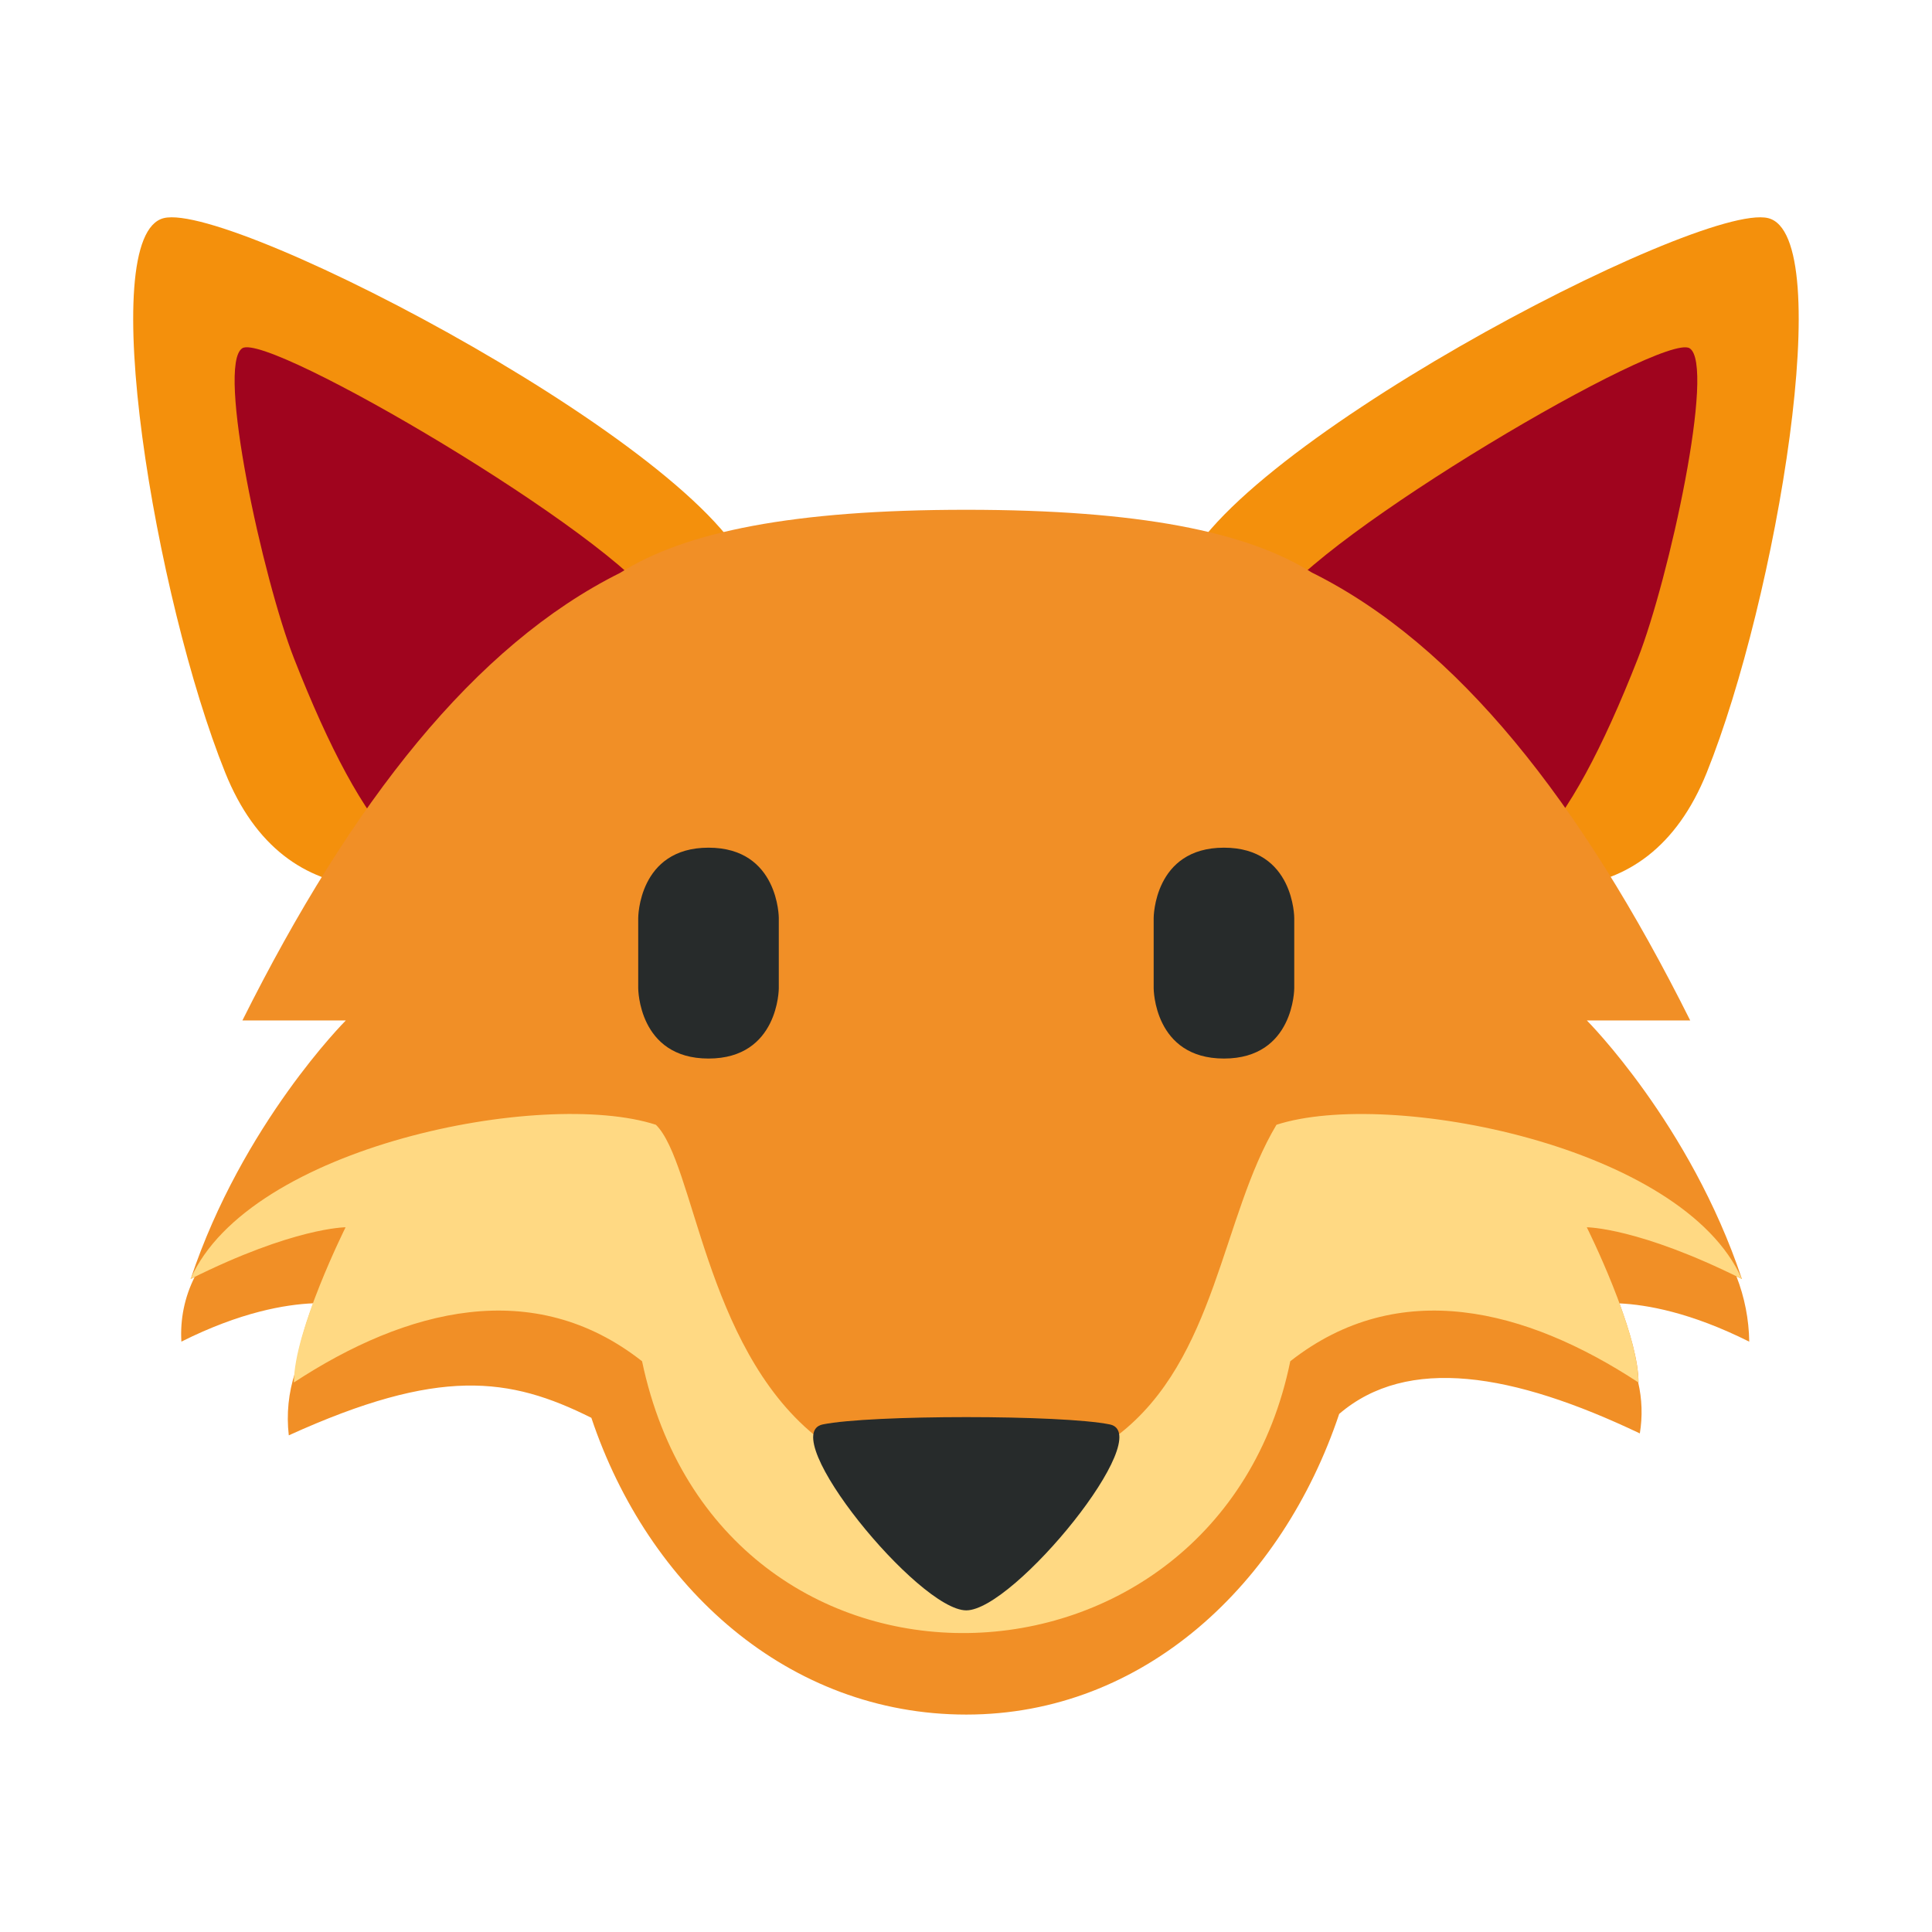
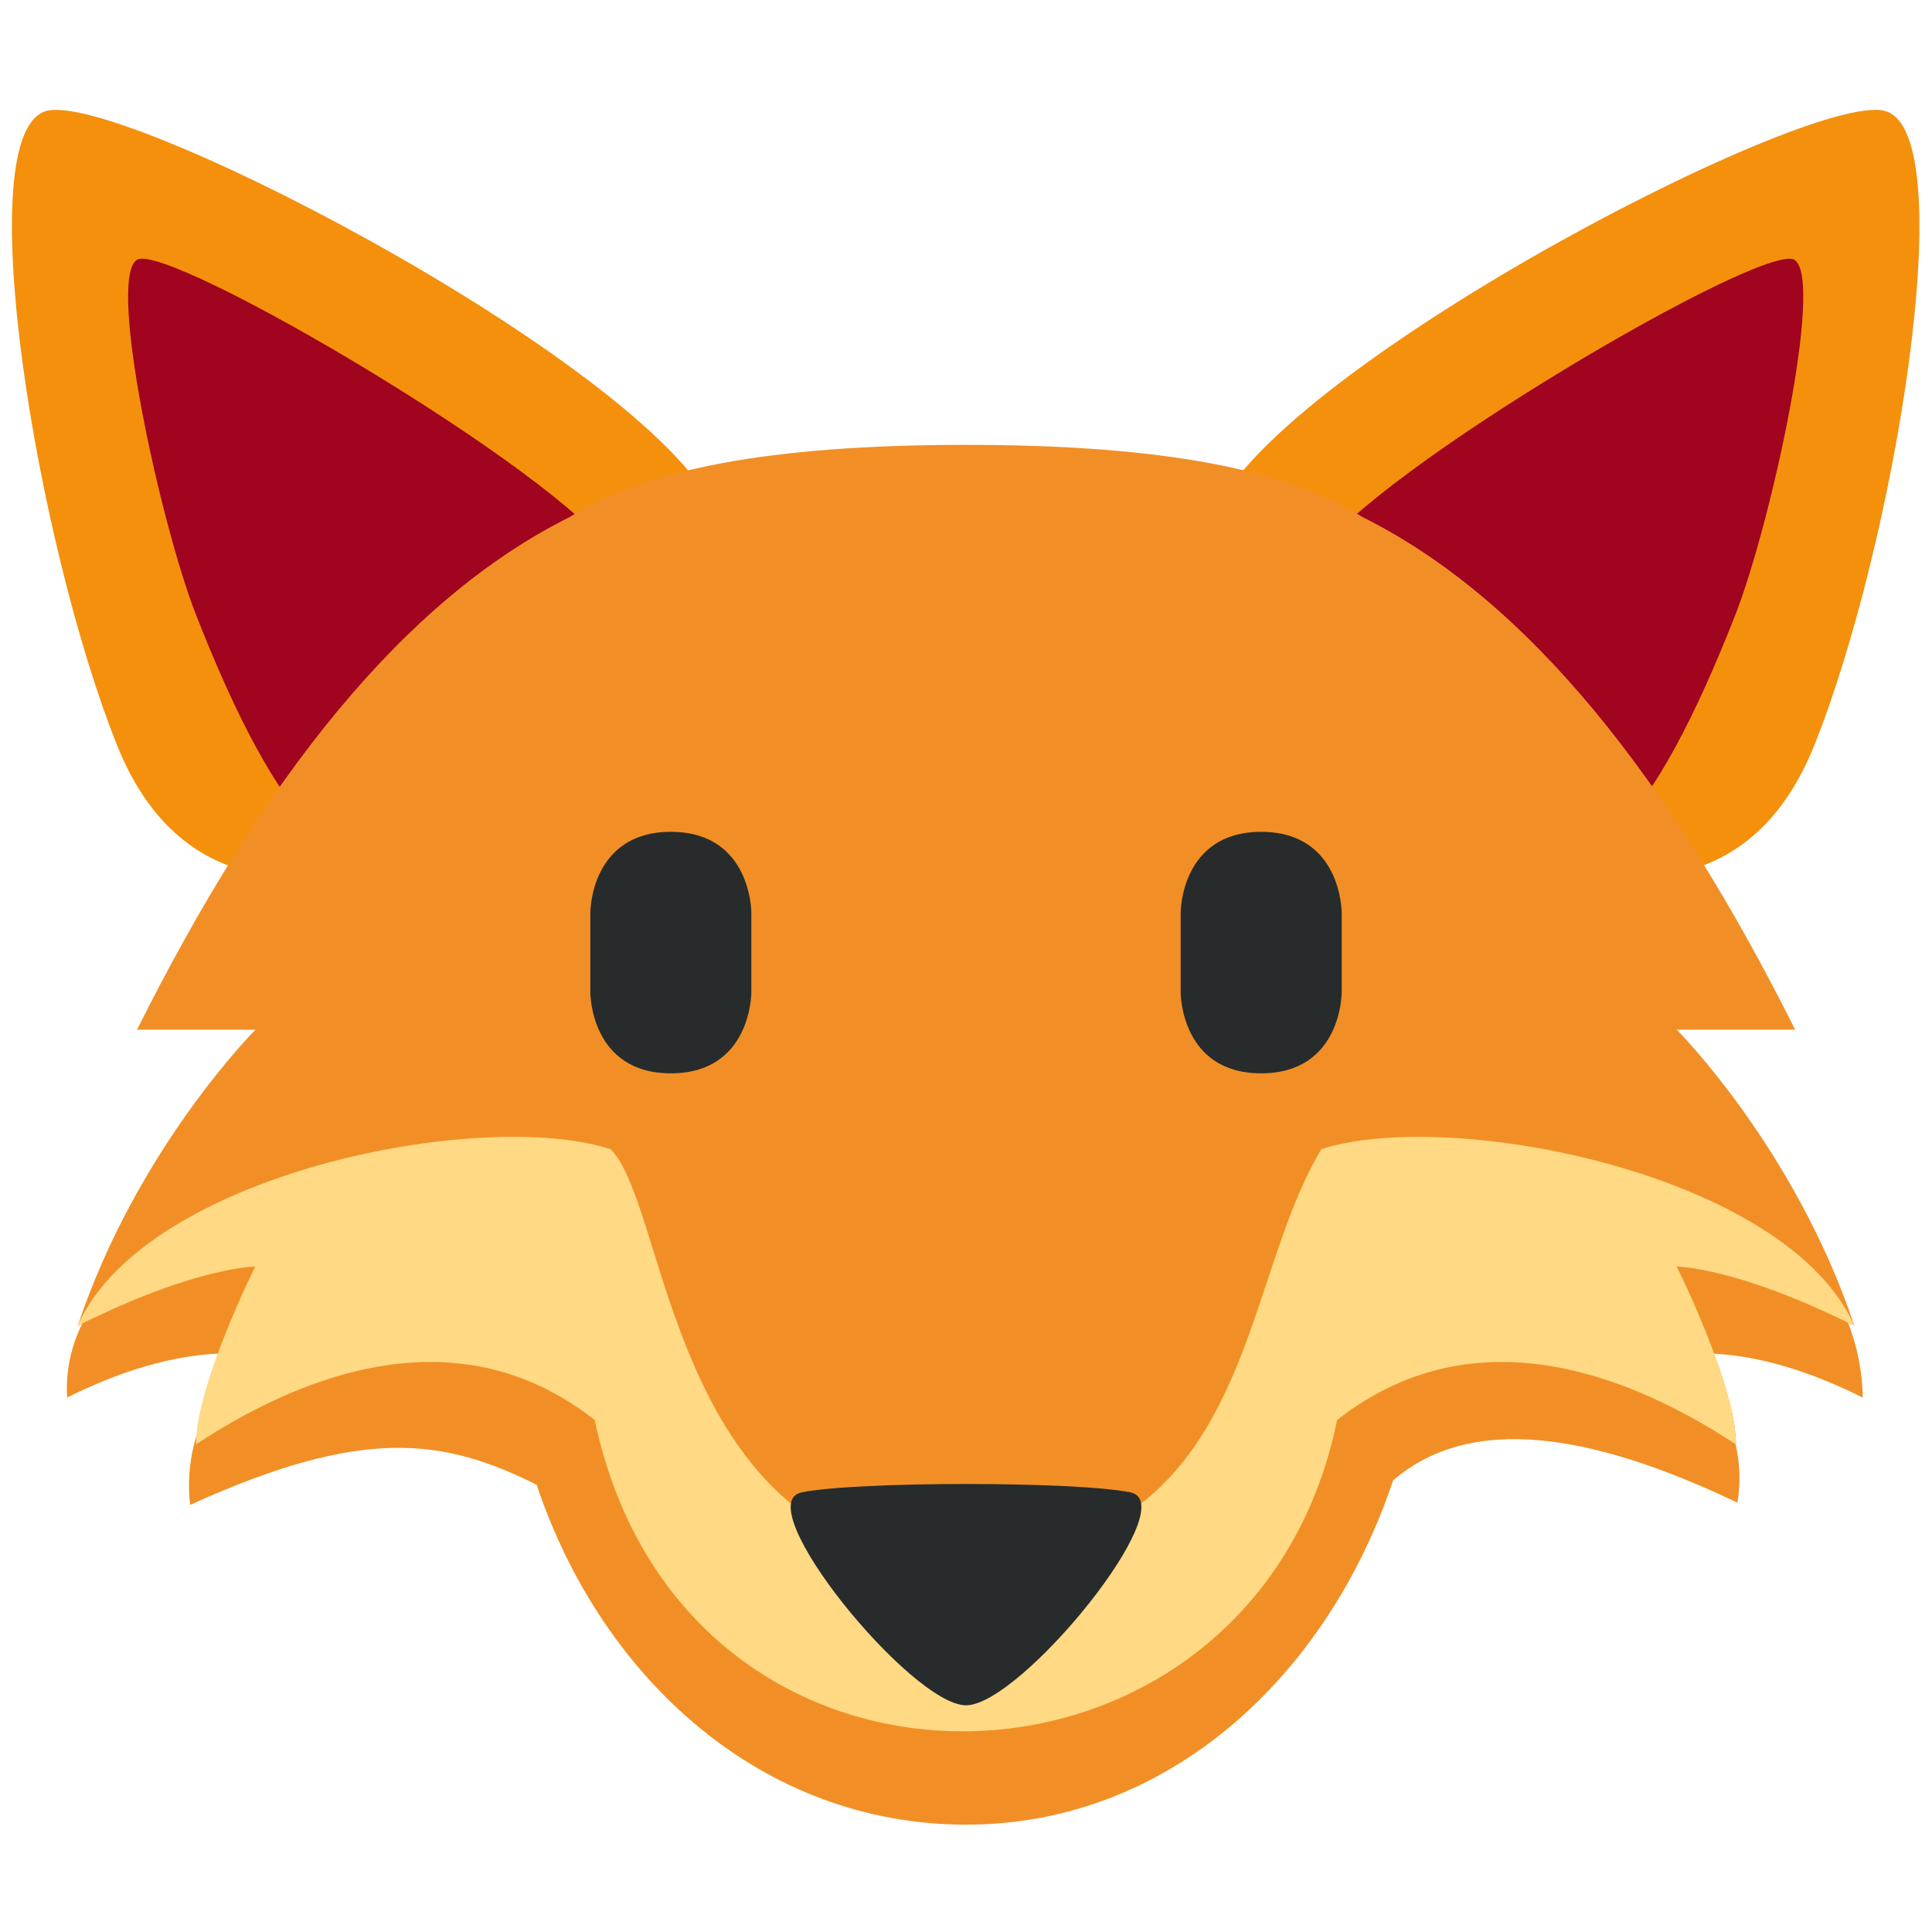
- <svg xmlns="http://www.w3.org/2000/svg" viewBox="-2.62 -2.59 41.23 41.23">
+ <svg xmlns="http://www.w3.org/2000/svg" viewBox="0 0 36 36">
  <path fill="#F4900C" d="M13.431 9.802c.658 2.638-8.673 10.489-11.244 4.098C.696 10.197-.606 2.434.874 2.065c1.48-.368 11.9 5.098 12.557 7.737" />
  <path fill="#A0041E" d="M11.437 10.355c.96 1.538-1.831 4.561-3.368 5.522-1.538.961-2.899-.552-4.414-4.414-.662-1.689-1.666-6.27-1.103-6.622.562-.351 7.924 3.976 8.885 5.514" />
  <path fill="#F4900C" d="M22.557 9.802C21.9 12.441 31.23 20.291 33.802 13.9c1.49-3.703 2.792-11.466 1.312-11.835-1.48-.368-11.899 5.098-12.557 7.737" />
  <path fill="#A0041E" d="M24.552 10.355c-.96 1.538 1.831 4.561 3.368 5.522s2.898-.552 4.413-4.414c.662-1.688 1.666-6.269 1.104-6.621-.563-.352-7.924 3.975-8.885 5.513" />
  <path fill="#F18F26" d="M32.347 26.912c0-.454-.188-1.091-.407-1.687.585.028 1.519.191 2.77.817a4 4 0 0 0-.273-1.393c.041.02.075.034.116.055-1.103-3.31-3.309-5.517-3.309-5.517h2.206c-2.331-4.663-4.965-8.015-8.075-9.559-1.39-.873-3.688-1.338-7.373-1.339h-.003c-3.695 0-5.996.468-7.385 1.346-3.104 1.547-5.734 4.896-8.061 9.552H4.76s-2.207 2.206-3.311 5.517c.03-.015.055-.025.084-.04a2.7 2.7 0 0 0-.282 1.377c1.263-.632 2.217-.792 2.813-.818-.189.513-.343 1.044-.386 1.475a3.15 3.15 0 0 0-.135 1.343C6.75 26.584 8.25 26.792 10 27.667 11.213 31.29 14.206 34 18.001 34c3.793 0 6.746-2.794 7.958-6.416 1.458-1.25 3.708-.875 6.416.416a2.8 2.8 0 0 0-.036-1.093z" />
  <path fill="#FFD983" d="M31.243 23.601c.006 0 1.108.003 3.309 1.103-1.249-2.839-7.525-4.07-9.931-3.291-1.171 1.954-1.281 5.003-3.383 6.622-1.741 1.431-4.713 1.458-6.479 0-2.345-1.924-2.559-5.813-3.382-6.622-2.407-.781-8.681.454-9.931 3.291 2.201-1.101 3.304-1.103 3.309-1.103 0 .001-1.103 2.208-1.103 3.311l.001-.001v.001c2.398-1.573 5.116-2.271 7.429-.452 1.666 7.921 12.293 7.545 13.833 0 2.314-1.818 5.03-1.122 7.429.452v-.001l.001.001c.002-1.103-1.101-3.311-1.102-3.311" />
  <path fill="#272B2B" d="M11 17s0-1.5 1.5-1.5S14 17 14 17v1.5s0 1.5-1.5 1.5-1.5-1.5-1.5-1.5zm11 0s0-1.5 1.5-1.5S25 17 25 17v1.5s0 1.5-1.5 1.5-1.5-1.5-1.5-1.5zm-7.061 10.808c-1.021.208 2.041 3.968 3.062 3.968s4.082-3.76 3.062-3.968-5.103-.208-6.124 0" />
</svg>
